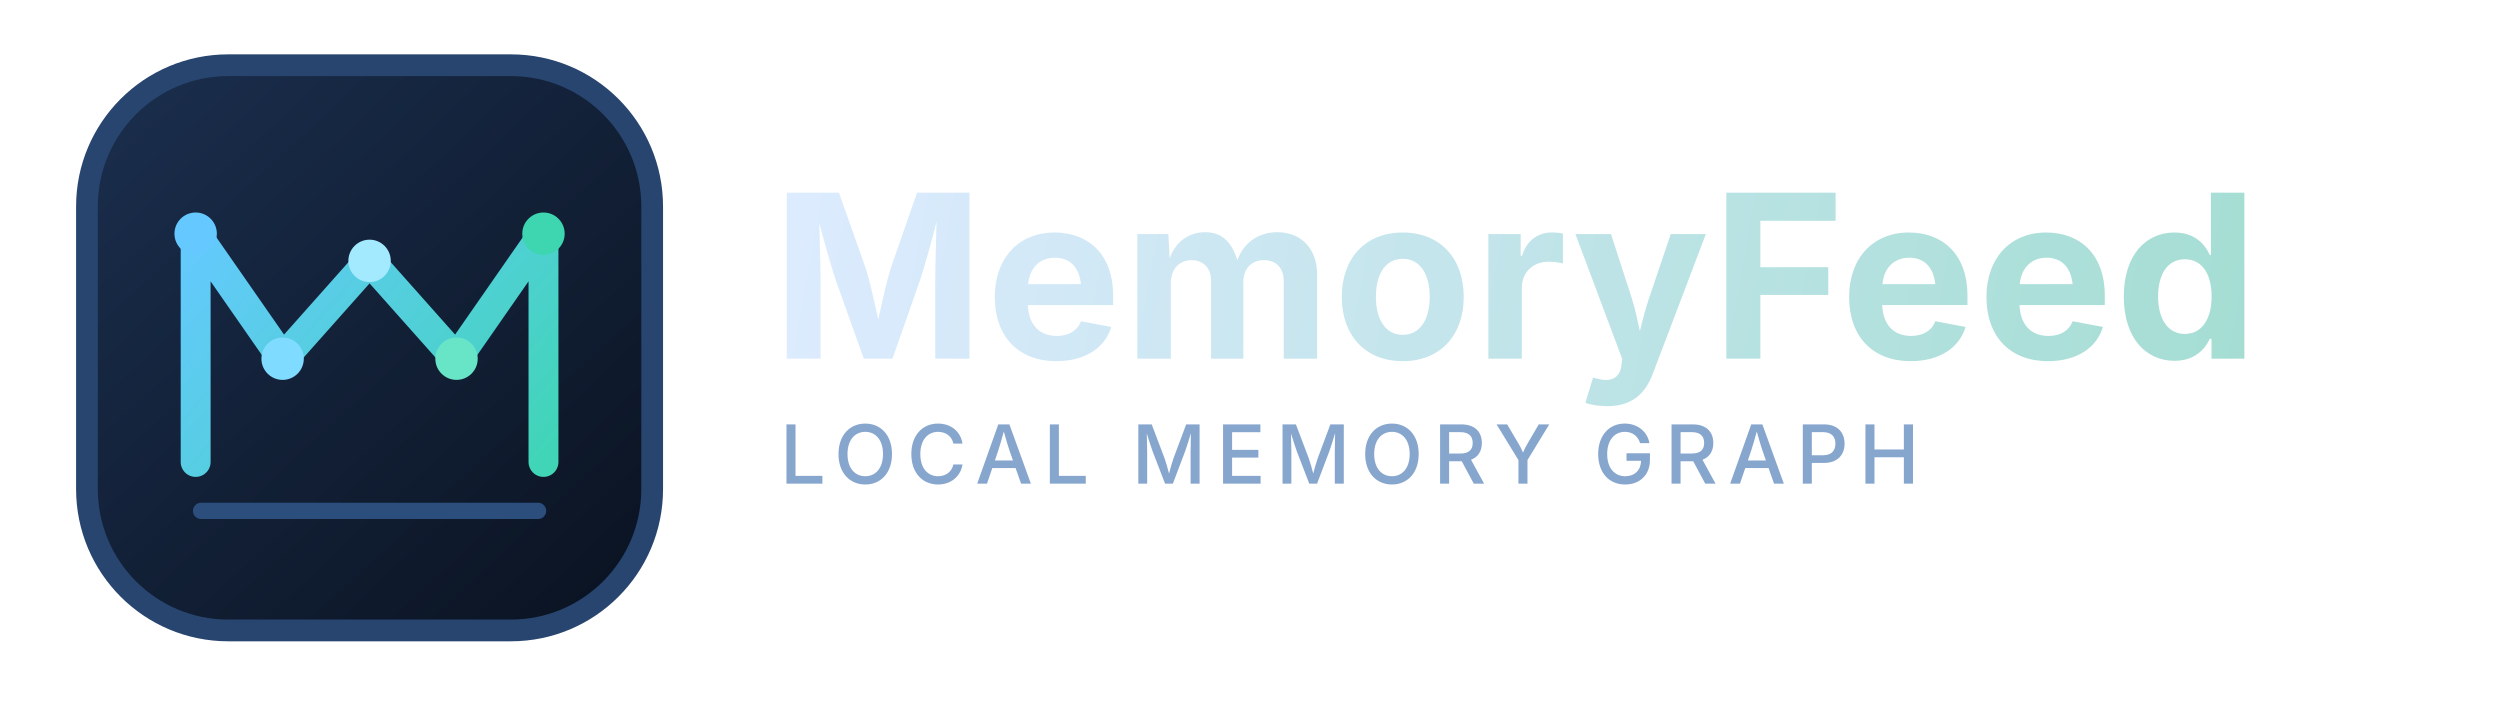
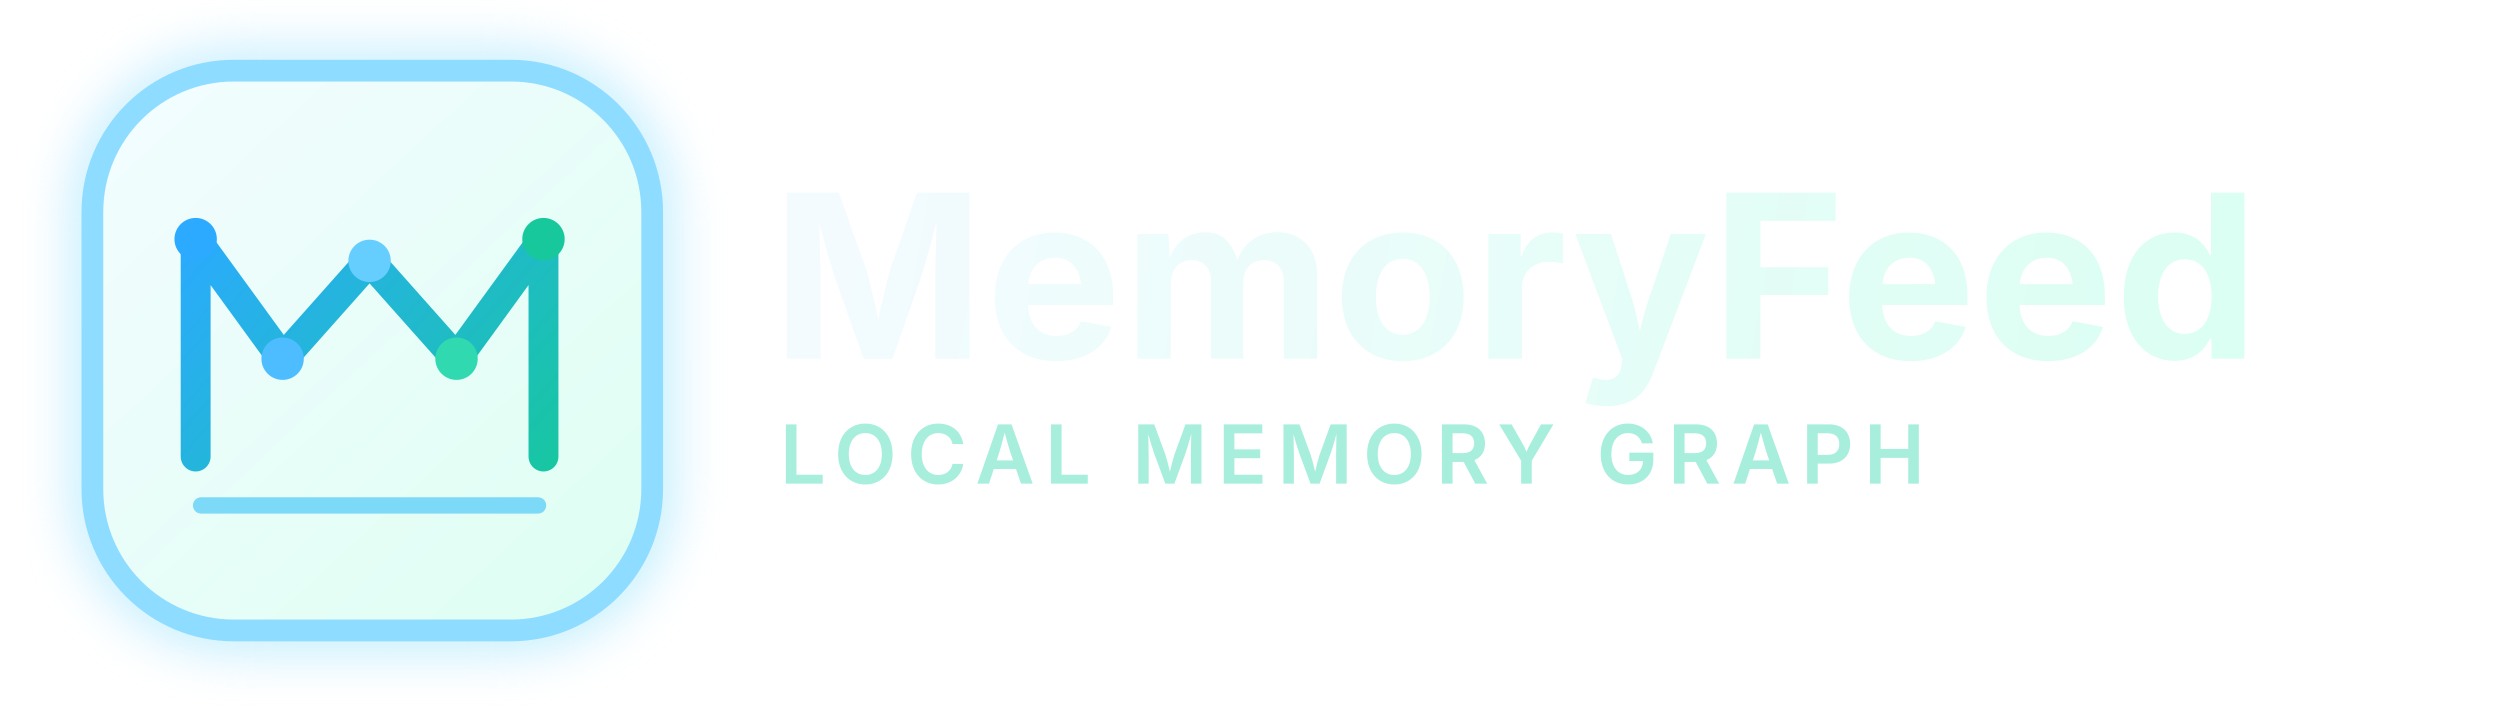
<svg xmlns="http://www.w3.org/2000/svg" width="920" height="260" viewBox="0 0 920 260" fill="none">
  <defs>
-     <linearGradient id="mf-chip-bg" x1="40" y1="26" x2="234" y2="234" gradientUnits="userSpaceOnUse">
-       <stop offset="0" stop-color="#1A2E4D" />
-       <stop offset="1" stop-color="#0A1220" />
+     <linearGradient id="mf-chip-bg" x1="40" y1="24" x2="236" y2="236" gradientUnits="userSpaceOnUse">
+       <stop offset="0" stop-color="#F3FDFF" />
+       <stop offset="1" stop-color="#DDFEF2" />
    </linearGradient>
    <linearGradient id="mf-line" x1="78" y1="74" x2="206" y2="186" gradientUnits="userSpaceOnUse">
-       <stop offset="0" stop-color="#65C9FF" />
-       <stop offset="1" stop-color="#3DD6B0" />
+       <stop offset="0" stop-color="#2BAAFF" />
+       <stop offset="1" stop-color="#16C89B" />
    </linearGradient>
-     <linearGradient id="mf-text" x1="286" y1="82" x2="870" y2="188" gradientUnits="userSpaceOnUse">
-       <stop offset="0" stop-color="#DDEBFF" />
-       <stop offset="1" stop-color="#9FDCCF" />
+     <linearGradient id="mf-text" x1="286" y1="82" x2="872" y2="186" gradientUnits="userSpaceOnUse">
+       <stop offset="0" stop-color="#F4FBFF" />
+       <stop offset="1" stop-color="#D8FFF1" />
    </linearGradient>
+     <filter id="mf-glow" x="8" y="0" width="286" height="260" filterUnits="userSpaceOnUse" color-interpolation-filters="sRGB">
+       <feGaussianBlur stdDeviation="10" result="blur" />
+       <feBlend in="SourceGraphic" in2="blur" mode="normal" />
+     </filter>
  </defs>
-   <rect x="32" y="24" width="208" height="208" rx="52" fill="url(#mf-chip-bg)" stroke="#27456F" stroke-width="8" />
-   <path d="M72 170V86L104 132L136 96L168 132L200 86V170" stroke="url(#mf-line)" stroke-width="11" stroke-linecap="round" stroke-linejoin="round" />
-   <circle cx="72" cy="86" r="7.8" fill="#65C9FF" />
-   <circle cx="104" cy="132" r="7.8" fill="#7FDBFF" />
-   <circle cx="136" cy="96" r="7.8" fill="#A3EAFF" />
-   <circle cx="168" cy="132" r="7.8" fill="#68E4C7" />
-   <circle cx="200" cy="86" r="7.8" fill="#3DD6B0" />
-   <path d="M74 188H198" stroke="#2B4E7D" stroke-width="6" stroke-linecap="round" />
+   <g filter="url(#mf-glow)">
+     <rect x="34" y="26" width="206" height="206" rx="52" fill="url(#mf-chip-bg)" stroke="#8EDCFF" stroke-width="8" />
+     <path d="M72 168V88L104 132L136 96L168 132L200 88V168" stroke="url(#mf-line)" stroke-width="11" stroke-linecap="round" stroke-linejoin="round" />
+     <circle cx="72" cy="88" r="7.8" fill="#2BAAFF" />
+     <circle cx="104" cy="132" r="7.8" fill="#4DBDFF" />
+     <circle cx="136" cy="96" r="7.8" fill="#66CEFF" />
+     <circle cx="168" cy="132" r="7.8" fill="#30D9B0" />
+     <circle cx="200" cy="88" r="7.8" fill="#16C89B" />
+     <path d="M74 186H198" stroke="#7CD9F7" stroke-width="6" stroke-linecap="round" />
+   </g>
  <text x="284" y="132" fill="url(#mf-text)" font-family="Segoe UI, Inter, Arial, sans-serif" font-size="84" font-weight="700" letter-spacing="0.5">
    MemoryFeed
  </text>
-   <text x="287" y="178" fill="#87A6CE" font-family="Segoe UI, Inter, Arial, sans-serif" font-size="30" font-weight="500" letter-spacing="3.8">
+   <text x="287" y="178" fill="#A8EEDC" font-family="Segoe UI, Inter, Arial, sans-serif" font-size="30" font-weight="600" letter-spacing="3.8">
    LOCAL MEMORY GRAPH
  </text>
</svg>
